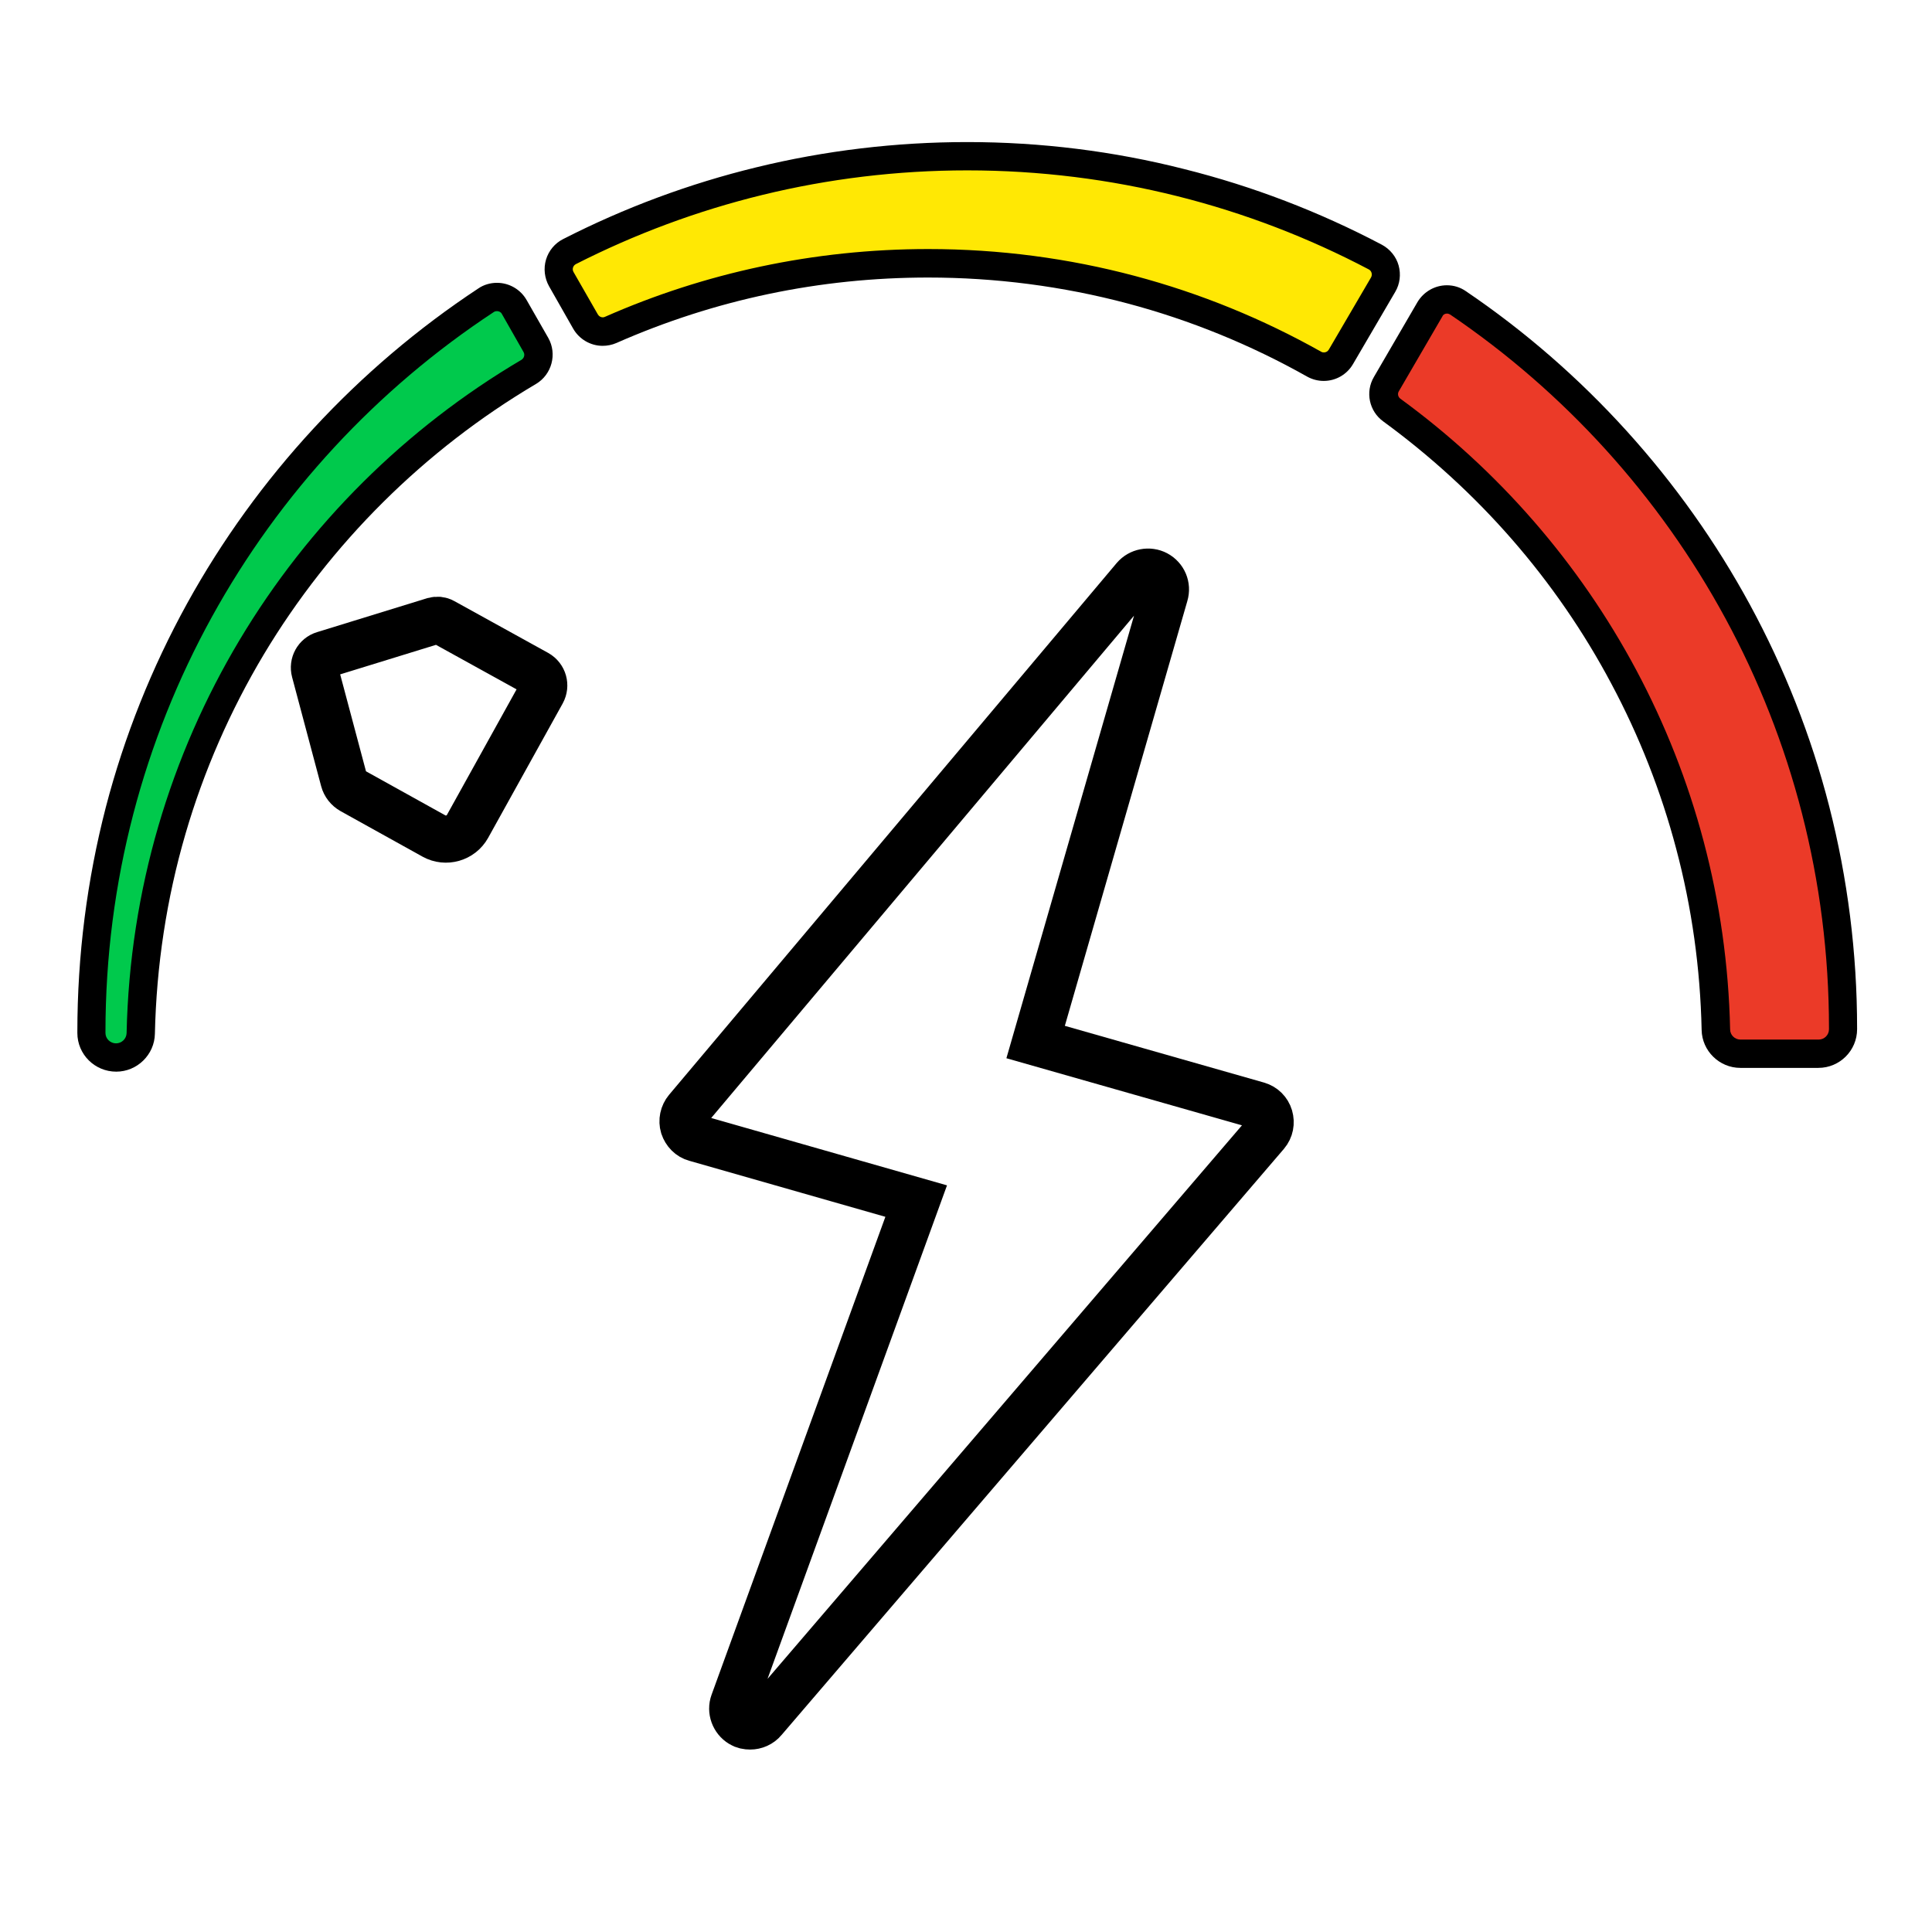
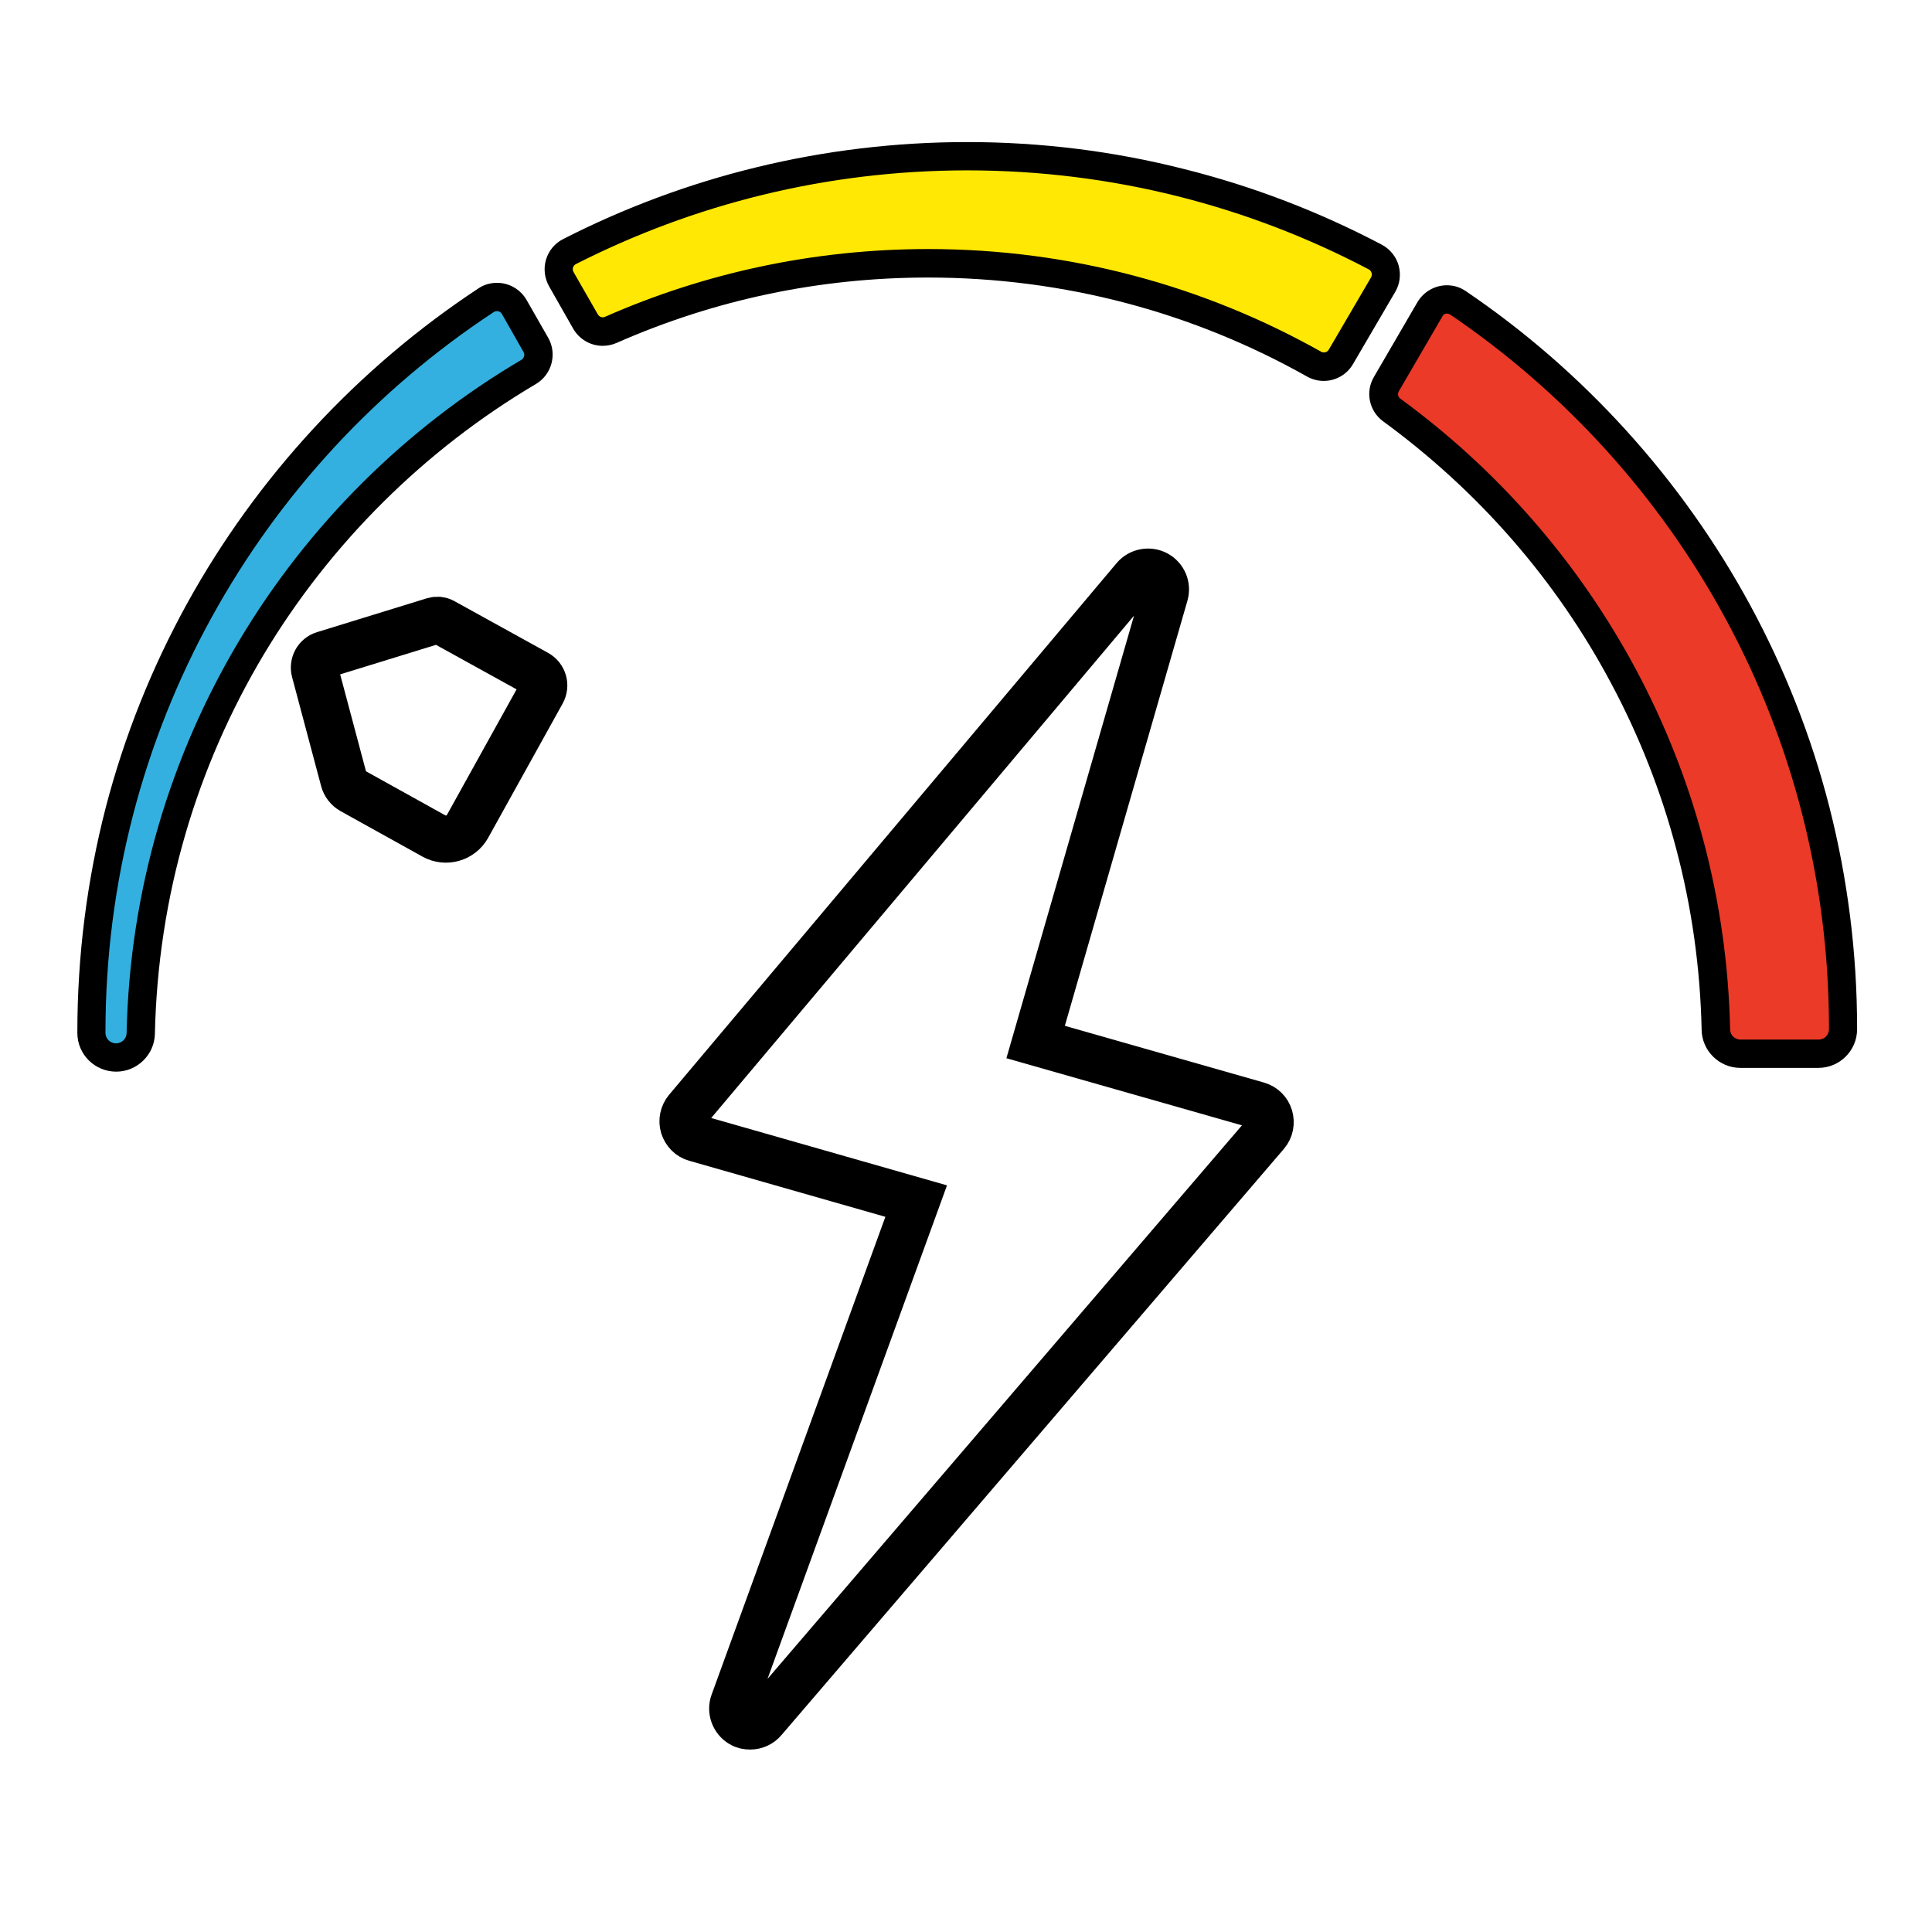
<svg xmlns="http://www.w3.org/2000/svg" version="1.1" id="Layer_1" x="0px" y="0px" viewBox="0 0 1024 1024" style="enable-background:new 0 0 1024 1024;" xml:space="preserve">
  <style type="text/css">
	.st0{fill:#EB3A28;}
- 	.st1{fill:#00C94C;}
+ 	.st1{fill:#33B0DF;}
	.st2{fill:#FFE804;}
	.st3{fill:none;stroke:#000000;stroke-width:25;stroke-miterlimit:10;}
</style>
  <g>
    <path class="st0" d="M922.4,558.5c-7,0-12.9-5.7-13-12.7c-1.4-66.1-17.8-129-48.8-187c-29.6-55.4-72.1-104.3-123-141.4   c-4.4-3.2-5.6-9.1-2.9-13.8l23.1-39.7c1.9-3.2,5.4-5.2,9.1-5.2c2.1,0,4.1,0.6,5.9,1.8c127.8,86.6,204,230.3,204,384.5v0.5   c0,7.2-5.9,13-13,13H922.4z" />
-     <path d="M766.9,166.2c0.6,0,1.2,0.2,1.7,0.5C889.8,248.9,969.4,387.6,969.4,545c0,0.2,0,0.3,0,0.5c0,3.1-2.5,5.5-5.5,5.5h-41.4   c-3,0-5.5-2.4-5.5-5.4c-3-137.4-71.2-258.7-174.8-334.3c-1.2-0.9-1.6-2.6-0.8-3.9l23.1-39.7C764.9,166.7,765.9,166.2,766.9,166.2    M766.9,151.2c-6.4,0-12.3,3.4-15.6,8.9l-23.1,39.7c-4.7,8-2.5,18.2,5,23.6c24.9,18.2,47.9,39.2,68.2,62.5   c20.4,23.4,38.1,49.1,52.6,76.4c14.8,27.7,26.4,57.2,34.4,87.5c8.3,31.2,12.8,63.5,13.5,96.1c0.2,11.1,9.4,20.1,20.5,20.1h41.4   c11.3,0,20.5-9.2,20.5-20.5l0-0.5c0-39.8-5-79.4-14.8-117.7c-9.5-37.1-23.7-73.1-42-106.8c-36-66.3-88-123.8-150.6-166.2   C774,152.3,770.6,151.2,766.9,151.2L766.9,151.2z" />
+     <path d="M766.9,166.2c0.6,0,1.2,0.2,1.7,0.5C889.8,248.9,969.4,387.6,969.4,545c0,0.2,0,0.3,0,0.5c0,3.1-2.5,5.5-5.5,5.5h-41.4   c-3,0-5.5-2.4-5.5-5.4c-3-137.4-71.2-258.7-174.8-334.3c-1.2-0.9-1.6-2.6-0.8-3.9l23.1-39.7C764.9,166.7,765.9,166.2,766.9,166.2    M766.9,151.2c-6.4,0-12.3,3.4-15.6,8.9l-23.1,39.7c-4.7,8-2.5,18.2,5,23.6c24.9,18.2,47.9,39.2,68.2,62.5   c20.4,23.4,38.1,49.1,52.6,76.4c14.8,27.7,26.4,57.2,34.4,87.5c8.3,31.2,12.8,63.5,13.5,96.1c0.2,11.1,9.4,20.1,20.5,20.1h41.4   c11.3,0,20.5-9.2,20.5-20.5V545c0-39.8-5-79.4-14.8-117.7c-9.5-37.1-23.7-73.1-42-106.8c-36-66.3-88-123.8-150.6-166.2   C774,152.3,770.6,151.2,766.9,151.2L766.9,151.2z" />
  </g>
  <g>
    <path class="st1" d="M61.6,560.5c-7.2,0-13-5.8-13.1-13V547c0-156.6,78.2-301.6,209.1-387.9c1.7-1.1,3.7-1.7,5.8-1.7   c3.8,0,7.3,2,9.1,5.3l11.5,20.2c2.8,4.9,1.1,11.3-3.8,14.2c-60.2,35.5-111,86-146.9,146c-36.9,61.7-57.2,132.5-58.8,204.7   C74.5,554.8,68.6,560.5,61.6,560.5z" />
-     <path d="M263.4,164.9c1,0,2.1,0.5,2.6,1.5l11.5,20.2c0.8,1.4,0.3,3.2-1.1,4.1C153.7,263,70.4,395.5,67.1,547.6   c-0.1,3-2.6,5.4-5.6,5.4h0c-3.1,0-5.6-2.5-5.6-5.5c0-0.2,0-0.3,0-0.5c0-159.5,81.8-300,205.8-381.6   C262.3,165,262.9,164.9,263.4,164.9 M263.4,149.9c-3.5,0-7,1-9.9,3c-64,42.2-117.3,99.9-154.3,166.9c-18.8,34.1-33.3,70.4-43.1,108   C46.1,466.5,41,506.6,41,547l0,0.5c0,11.3,9.2,20.5,20.6,20.5c11.1,0,20.3-9,20.5-20.1c0.8-36,6.2-71.6,16.2-105.9   c9.7-33.3,23.7-65.3,41.5-95.1C175.1,288,225,238.4,284.1,203.5c8.4-5,11.3-15.9,6.5-24.4L279.1,159   C275.9,153.4,269.9,149.9,263.4,149.9L263.4,149.9z" />
+     <path d="M263.4,164.9c1,0,2.1,0.5,2.6,1.5l11.5,20.2c0.8,1.4,0.3,3.2-1.1,4.1C153.7,263,70.4,395.5,67.1,547.6   c-0.1,3-2.6,5.4-5.6,5.4l0,0c-3.1,0-5.6-2.5-5.6-5.5c0-0.2,0-0.3,0-0.5c0-159.5,81.8-300,205.8-381.6   C262.3,165,262.9,164.9,263.4,164.9 M263.4,149.9c-3.5,0-7,1-9.9,3c-64,42.2-117.3,99.9-154.3,166.9c-18.8,34.1-33.3,70.4-43.1,108   C46.1,466.5,41,506.6,41,547v0.5c0,11.3,9.2,20.5,20.6,20.5c11.1,0,20.3-9,20.5-20.1c0.8-36,6.2-71.6,16.2-105.9   c9.7-33.3,23.7-65.3,41.5-95.1C175.1,288,225,238.4,284.1,203.5c8.4-5,11.3-15.9,6.5-24.4L279.1,159   C275.9,153.4,269.9,149.9,263.4,149.9L263.4,149.9z" />
  </g>
  <g>
-     <path class="st2" d="M701.7,194.3c-1.8,0-3.6-0.5-5.2-1.4c-62.1-35-132.8-53.5-204.6-53.5c-58.5,0-115.1,11.9-168.3,35.3   c-1.3,0.6-2.8,0.9-4.2,0.9c-3.8,0-7.2-2-9.1-5.3l-12.8-22.5c-1.4-2.5-1.8-5.5-0.9-8.2c0.8-2.7,2.7-5.1,5.3-6.4   c65.7-33.5,136.6-50.5,210.8-50.5c75.3,0,150.1,18.5,216.3,53.4c2.5,1.3,4.4,3.7,5.2,6.4c0.8,2.7,0.4,5.7-1,8.2l-22.4,38.3   C708.9,192.3,705.4,194.3,701.7,194.3C701.7,194.3,701.7,194.3,701.7,194.3z" />
-     <path d="M512.7,90.3c76.8,0,149.2,19,212.8,52.5c1.5,0.8,2,2.7,1.2,4.2l-22.4,38.3c-0.6,1-1.6,1.5-2.6,1.5c-0.5,0-1-0.1-1.5-0.4   C638.7,151.8,567.7,132,492,132c-60.9,0-118.9,12.8-171.3,35.9c-0.4,0.2-0.8,0.3-1.2,0.3c-1,0-2-0.5-2.6-1.5L304,144.2   c-0.9-1.5-0.3-3.4,1.2-4.2C367.5,108.3,438,90.3,512.7,90.3 M512.7,75.3c-37.8,0-75.5,4.5-111.9,13.4c-35.4,8.6-69.8,21.4-102.3,38   c-4.4,2.2-7.7,6.2-9.1,10.9c-1.4,4.7-0.8,9.8,1.6,14.1l12.8,22.5c3.2,5.6,9.2,9.1,15.6,9.1c2.5,0,5-0.5,7.3-1.5   c52.2-23,107.8-34.7,165.2-34.7c35.8,0,71.3,4.6,105.6,13.7c33.2,8.8,65.3,21.9,95.3,38.8c2.7,1.5,5.7,2.3,8.8,2.3   c6.4,0,12.3-3.4,15.5-8.9l22.4-38.3c2.5-4.2,3.1-9.3,1.8-14c-1.3-4.7-4.6-8.7-8.9-11c-33.2-17.5-68.4-31-104.8-40.1   C590.3,80.1,551.6,75.3,512.7,75.3L512.7,75.3z" />
+     <path class="st2" d="M701.7,194.3c-1.8,0-3.6-0.5-5.2-1.4c-62.1-35-132.8-53.5-204.6-53.5c-58.5,0-115.1,11.9-168.3,35.3   c-1.3,0.6-2.8,0.9-4.2,0.9c-3.8,0-7.2-2-9.1-5.3l-12.8-22.5c-1.4-2.5-1.8-5.5-0.9-8.2c0.8-2.7,2.7-5.1,5.3-6.4   c65.7-33.5,136.6-50.5,210.8-50.5c75.3,0,150.1,18.5,216.3,53.4c2.5,1.3,4.4,3.7,5.2,6.4s0.4,5.7-1,8.2L710.8,189   C708.9,192.3,705.4,194.3,701.7,194.3L701.7,194.3z" />
+     <path d="M512.7,90.3c76.8,0,149.2,19,212.8,52.5c1.5,0.8,2,2.7,1.2,4.2l-22.4,38.3c-0.6,1-1.6,1.5-2.6,1.5c-0.5,0-1-0.1-1.5-0.4   C638.7,151.8,567.7,132,492,132c-60.9,0-118.9,12.8-171.3,35.9c-0.4,0.2-0.8,0.3-1.2,0.3c-1,0-2-0.5-2.6-1.5L304,144.2   c-0.9-1.5-0.3-3.4,1.2-4.2C367.5,108.3,438,90.3,512.7,90.3 M512.7,75.3c-37.8,0-75.5,4.5-111.9,13.4c-35.4,8.6-69.8,21.4-102.3,38   c-4.4,2.2-7.7,6.2-9.1,10.9s-0.8,9.8,1.6,14.1l12.8,22.5c3.2,5.6,9.2,9.1,15.6,9.1c2.5,0,5-0.5,7.3-1.5   c52.2-23,107.8-34.7,165.2-34.7c35.8,0,71.3,4.6,105.6,13.7c33.2,8.8,65.3,21.9,95.3,38.8c2.7,1.5,5.7,2.3,8.8,2.3   c6.4,0,12.3-3.4,15.5-8.9l22.4-38.3c2.5-4.2,3.1-9.3,1.8-14s-4.6-8.7-8.9-11c-33.2-17.5-68.4-31-104.8-40.1   C590.3,80.1,551.6,75.3,512.7,75.3L512.7,75.3z" />
  </g>
  <g>
    <g>
-       <path class="st3" d="M397.6,914.8c-1.6,0-3.3-0.3-4.7-1.2c-3.8-2.3-5.5-7-4-11.1l96.7-265.9l-116.9-33.4c-3-0.8-5.3-3.2-6.3-6.2    c-0.9-3-0.2-6.3,1.8-8.7l237.2-281.8c2.8-3.3,7.6-4.2,11.4-2.2c3.9,2.1,5.8,6.5,4.5,10.8l-68.4,237.2l117.6,33.5    c3.1,0.9,5.4,3.2,6.3,6.2c0.9,3.1,0.3,6.3-1.8,8.8L404.7,911.5C402.9,913.7,400.2,914.8,397.6,914.8L397.6,914.8z M624.6,671.2" />
+       <path class="st3" d="M397.6,914.8c-1.6,0-3.3-0.3-4.7-1.2c-3.8-2.3-5.5-7-4-11.1l96.7-265.9l-116.9-33.4c-3-0.8-5.3-3.2-6.3-6.2    c-0.9-3-0.2-6.3,1.8-8.7l237.2-281.8c2.8-3.3,7.6-4.2,11.4-2.2c3.9,2.1,5.8,6.5,4.5,10.8l-68.4,237.2l117.6,33.5    c3.1,0.9,5.4,3.2,6.3,6.2c0.9,3.1,0.3,6.3-1.8,8.8L404.7,911.5C402.9,913.7,400.2,914.8,397.6,914.8L397.6,914.8z" />
    </g>
  </g>
  <path class="st3" d="M234.7,329.5c-1.4-0.8-3.1-0.9-4.6-0.5l-58.4,18c-3.7,1.1-5.8,5-4.8,8.7l15.4,57.8c0.6,2.3,2.2,4.3,4.3,5.5  l43.4,24.1c6.3,3.5,14.3,1.2,17.8-5.1l39.5-71.2c1.9-3.5,0.7-7.8-2.8-9.8L234.7,329.5z" />
</svg>
